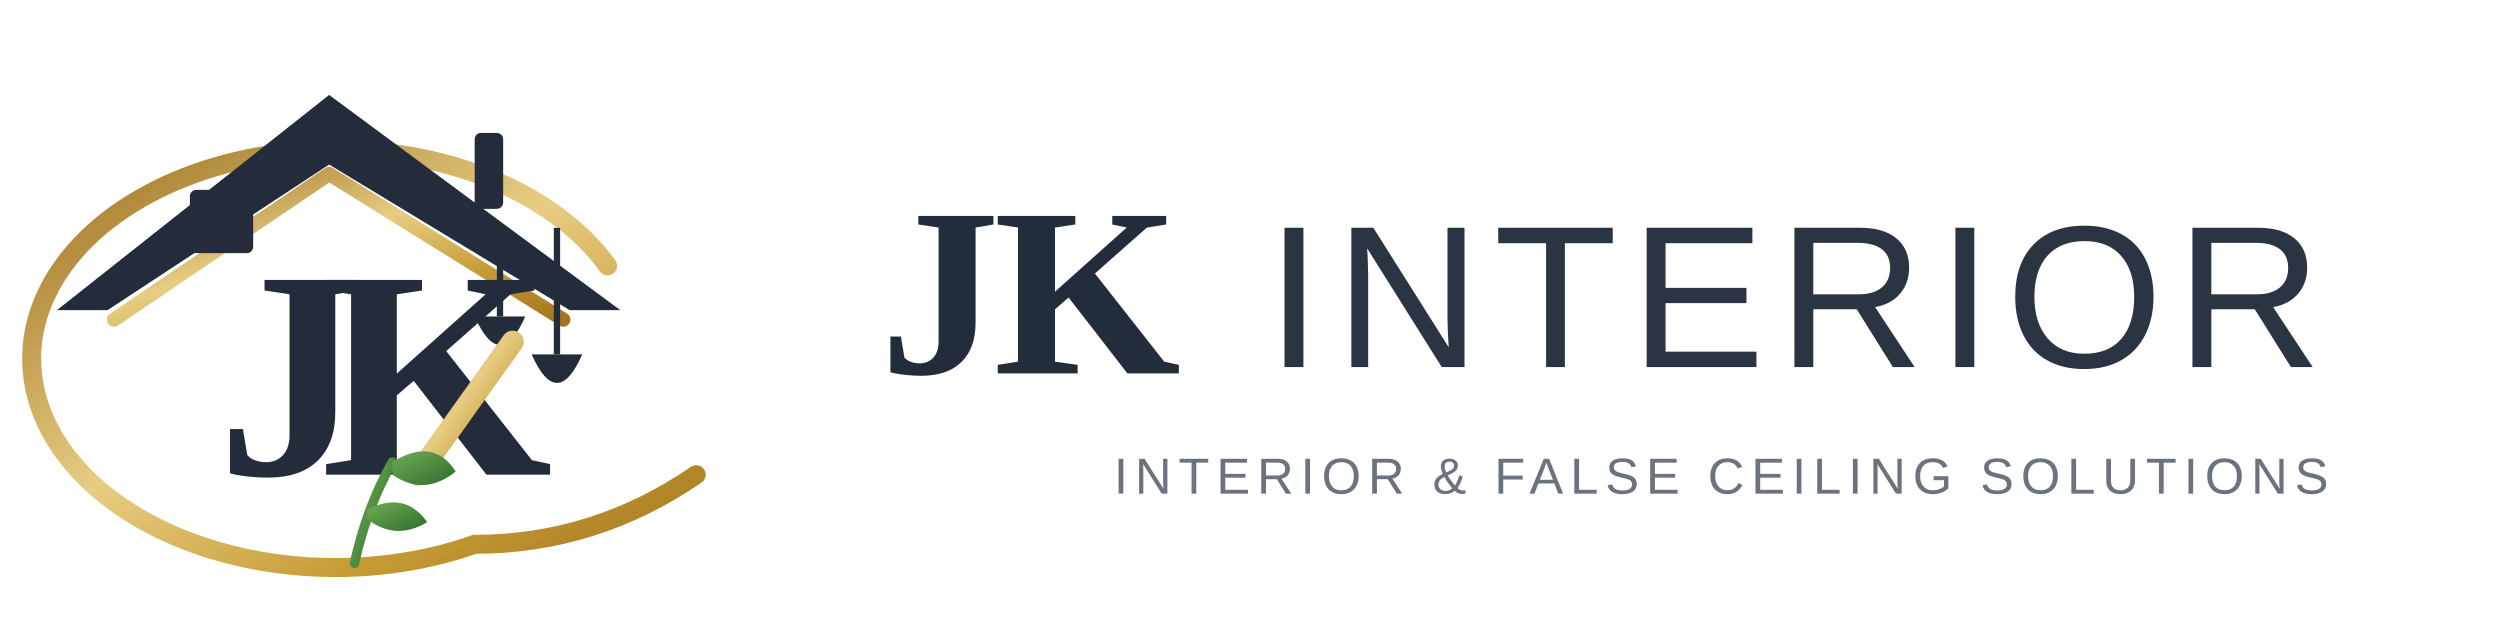
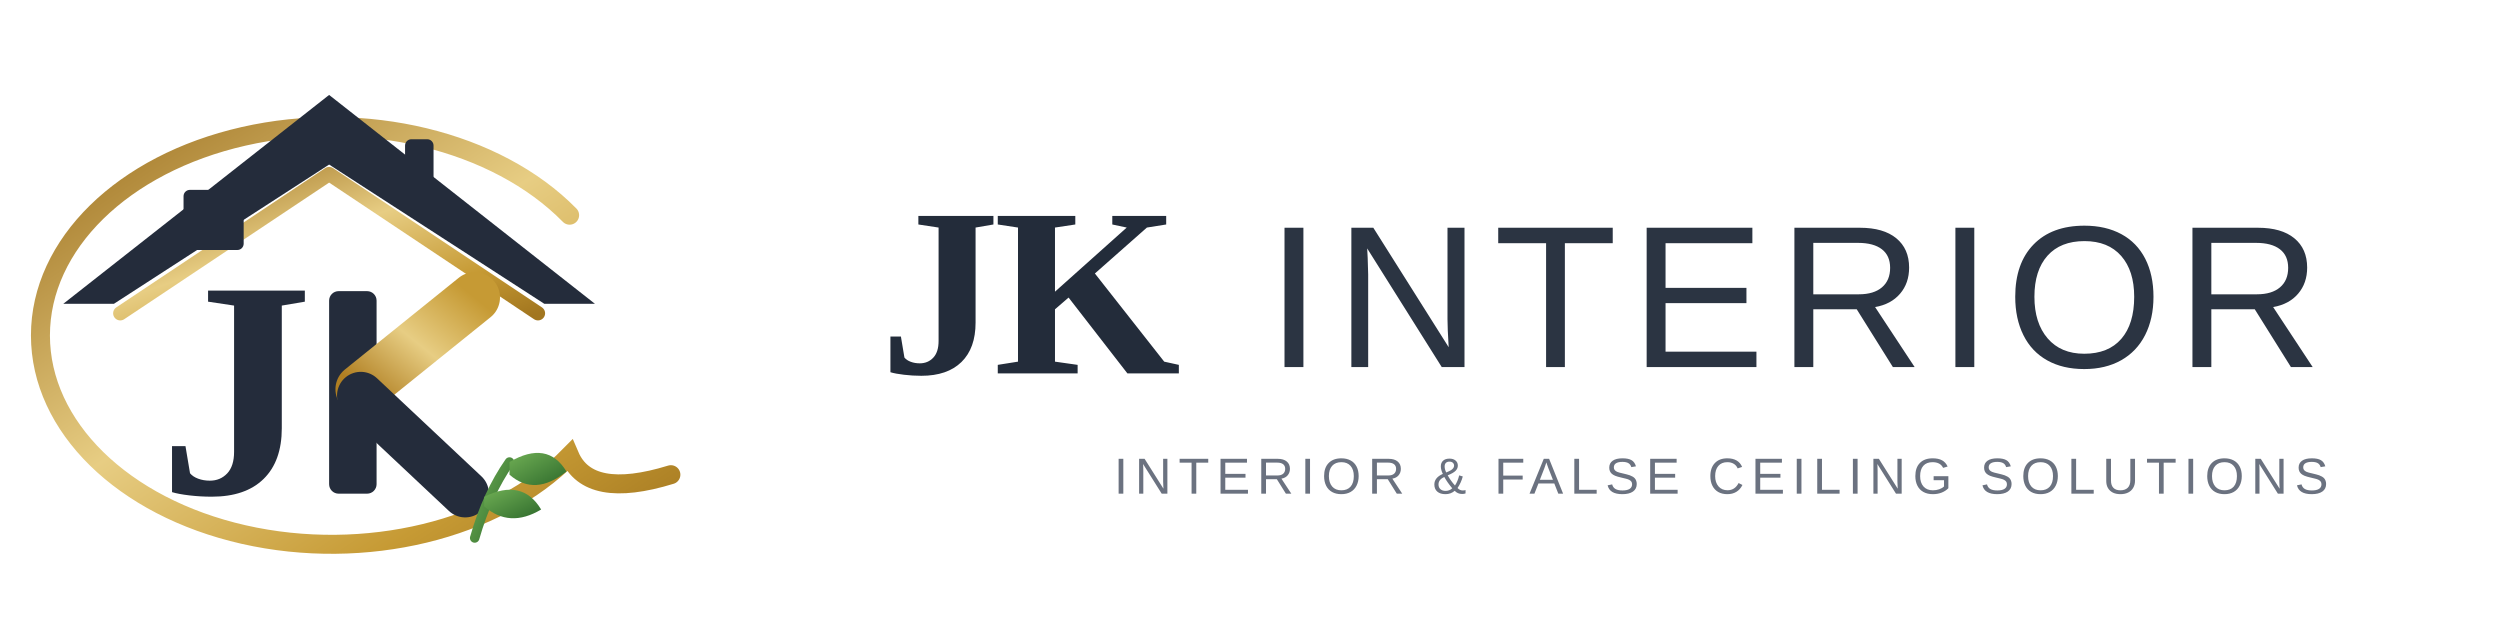
<svg xmlns="http://www.w3.org/2000/svg" viewBox="0 0 790 200" role="img" aria-label="JK Interior — Interior &amp; False Ceiling Solutions">
  <defs>
    <linearGradient id="gold" x1="0" y1="0" x2="1" y2="1">
      <stop offset="0" stop-color="#9c6f1e" />
      <stop offset="0.45" stop-color="#e7cd83" />
-       <stop offset="0.75" stop-color="#c69a34" />
+       <stop offset="0.78" stop-color="#c69a34" />
      <stop offset="1" stop-color="#a2761f" />
    </linearGradient>
-     <linearGradient id="goldSoft" x1="0" y1="0" x2="1" y2="0">
-       <stop offset="0" stop-color="#caa044" />
-       <stop offset="1" stop-color="#e7cd83" />
+     <linearGradient id="goldArm" x1="0" y1="1" x2="1" y2="0">
+       <stop offset="0" stop-color="#b07f22" />
+       <stop offset="0.5" stop-color="#e7cd83" />
+       <stop offset="1" stop-color="#c69a34" />
    </linearGradient>
    <linearGradient id="leaf" x1="0" y1="0" x2="1" y2="1">
      <stop offset="0" stop-color="#6fae54" />
      <stop offset="1" stop-color="#2f6b2c" />
    </linearGradient>
  </defs>
  <g>
-     <path d="M192,84 A96,66 0 1 0 150,172 Q188,172 220,150" fill="none" stroke="url(#gold)" stroke-width="6" stroke-linecap="round" />
-     <path d="M18,98 L104,30 L196,98 L180,98 L104,52 L34,98 Z" fill="#242c3b" />
-     <path d="M36,101 L104,55 L178,101" fill="none" stroke="url(#gold)" stroke-width="4.5" stroke-linecap="round" stroke-linejoin="round" />
-     <rect x="150" y="42" width="9" height="24" rx="2" fill="#242c3b" />
-     <line x1="158" y1="72" x2="158" y2="100" stroke="#242c3b" stroke-width="2" />
-     <path d="M150,100 Q158,118 166,100 Z" fill="#242c3b" />
-     <path d="M151,101 L165,101" stroke="url(#gold)" stroke-width="2.5" stroke-linecap="round" />
-     <line x1="176" y1="72" x2="176" y2="112" stroke="#242c3b" stroke-width="2" />
-     <path d="M168,112 Q176,130 184,112 Z" fill="#242c3b" />
-     <path d="M169,113 L183,113" stroke="url(#gold)" stroke-width="2.5" stroke-linecap="round" />
-     <rect x="60" y="60" width="20" height="20" rx="2" fill="#242c3b" />
-     <line x1="70" y1="60" x2="70" y2="80" stroke="url(#gold)" stroke-width="2" />
-     <line x1="60" y1="70" x2="80" y2="70" stroke="url(#gold)" stroke-width="2" />
-     <text x="92" y="150" text-anchor="middle" font-family="Georgia, 'Times New Roman', serif" font-weight="700" font-size="94" fill="#242c3b" letter-spacing="-3">J</text>
-     <text x="138" y="150" text-anchor="middle" font-family="Georgia, 'Times New Roman', serif" font-weight="700" font-size="94" fill="#242c3b">K</text>
-     <path d="M132,150 L162,108" fill="none" stroke="url(#gold)" stroke-width="7" stroke-linecap="round" />
-     <path d="M112,178 Q116,160 124,146" fill="none" stroke="url(#leaf)" stroke-width="3" stroke-linecap="round" />
-     <path d="M124,146 Q137,138 144,149 Q134,157 124,150 Z" fill="url(#leaf)" />
-     <path d="M116,161 Q128,155 135,165 Q125,171 116,164 Z" fill="url(#leaf)" />
+     <path d="M180,68 A92,66 0 1 0 180,144 Q186,158 212,150" fill="none" stroke="url(#gold)" stroke-width="6" stroke-linecap="round" />
+     <path d="M20,96 L104,30 L188,96 L172,96 L104,52 L36,96 Z" fill="#242c3b" />
+     <path d="M38,99 L104,55 L170,99" fill="none" stroke="url(#gold)" stroke-width="4.5" stroke-linecap="round" stroke-linejoin="round" />
+     <rect x="128" y="44" width="9" height="22" rx="2" fill="#242c3b" />
+     <rect x="58" y="60" width="19" height="19" rx="2" fill="#242c3b" />
+     <line x1="67.5" y1="60" x2="67.5" y2="79" stroke="url(#gold)" stroke-width="2" />
+     <line x1="58" y1="69.5" x2="77" y2="69.5" stroke="url(#gold)" stroke-width="2" />
+     <text x="50" y="156" font-family="Georgia, 'Times New Roman', serif" font-weight="700" font-size="98" fill="#242c3b">J</text>
+     <rect x="104" y="92" width="15" height="64" rx="3" fill="#242c3b" />
+     <path d="M114,123 L150,94" fill="none" stroke="url(#goldArm)" stroke-width="16" stroke-linecap="round" />
+     <path d="M114,125 L147,156" fill="none" stroke="#242c3b" stroke-width="15" stroke-linecap="round" />
+     <path d="M150,170 Q154,156 161,146" fill="none" stroke="url(#leaf)" stroke-width="3" stroke-linecap="round" />
+     <path d="M161,146 Q173,139 179,149 Q169,157 161,150 Z" fill="url(#leaf)" />
+     <path d="M153,157 Q165,151 171,161 Q161,167 153,160 Z" fill="url(#leaf)" />
  </g>
  <line x1="250" y1="50" x2="250" y2="150" stroke="url(#gold)" stroke-width="3" stroke-linecap="round" />
  <g>
    <text x="278" y="118" font-family="Georgia, 'Times New Roman', serif" font-weight="700" font-size="76" fill="#232c3a" letter-spacing="-2">JK</text>
    <text x="400" y="116" font-family="'Helvetica Neue', Arial, sans-serif" font-weight="400" font-size="64" fill="#2b3442" letter-spacing="4">INTERIOR</text>
    <line x1="322" y1="150" x2="344" y2="150" stroke="url(#gold)" stroke-width="2.5" stroke-linecap="round" />
    <text x="352" y="156" font-family="'Helvetica Neue', Arial, sans-serif" font-weight="500" font-size="16" fill="#6b7280" letter-spacing="2.2">INTERIOR &amp; FALSE CEILING SOLUTIONS</text>
    <line x1="726" y1="150" x2="748" y2="150" stroke="url(#gold)" stroke-width="2.5" stroke-linecap="round" />
  </g>
</svg>
